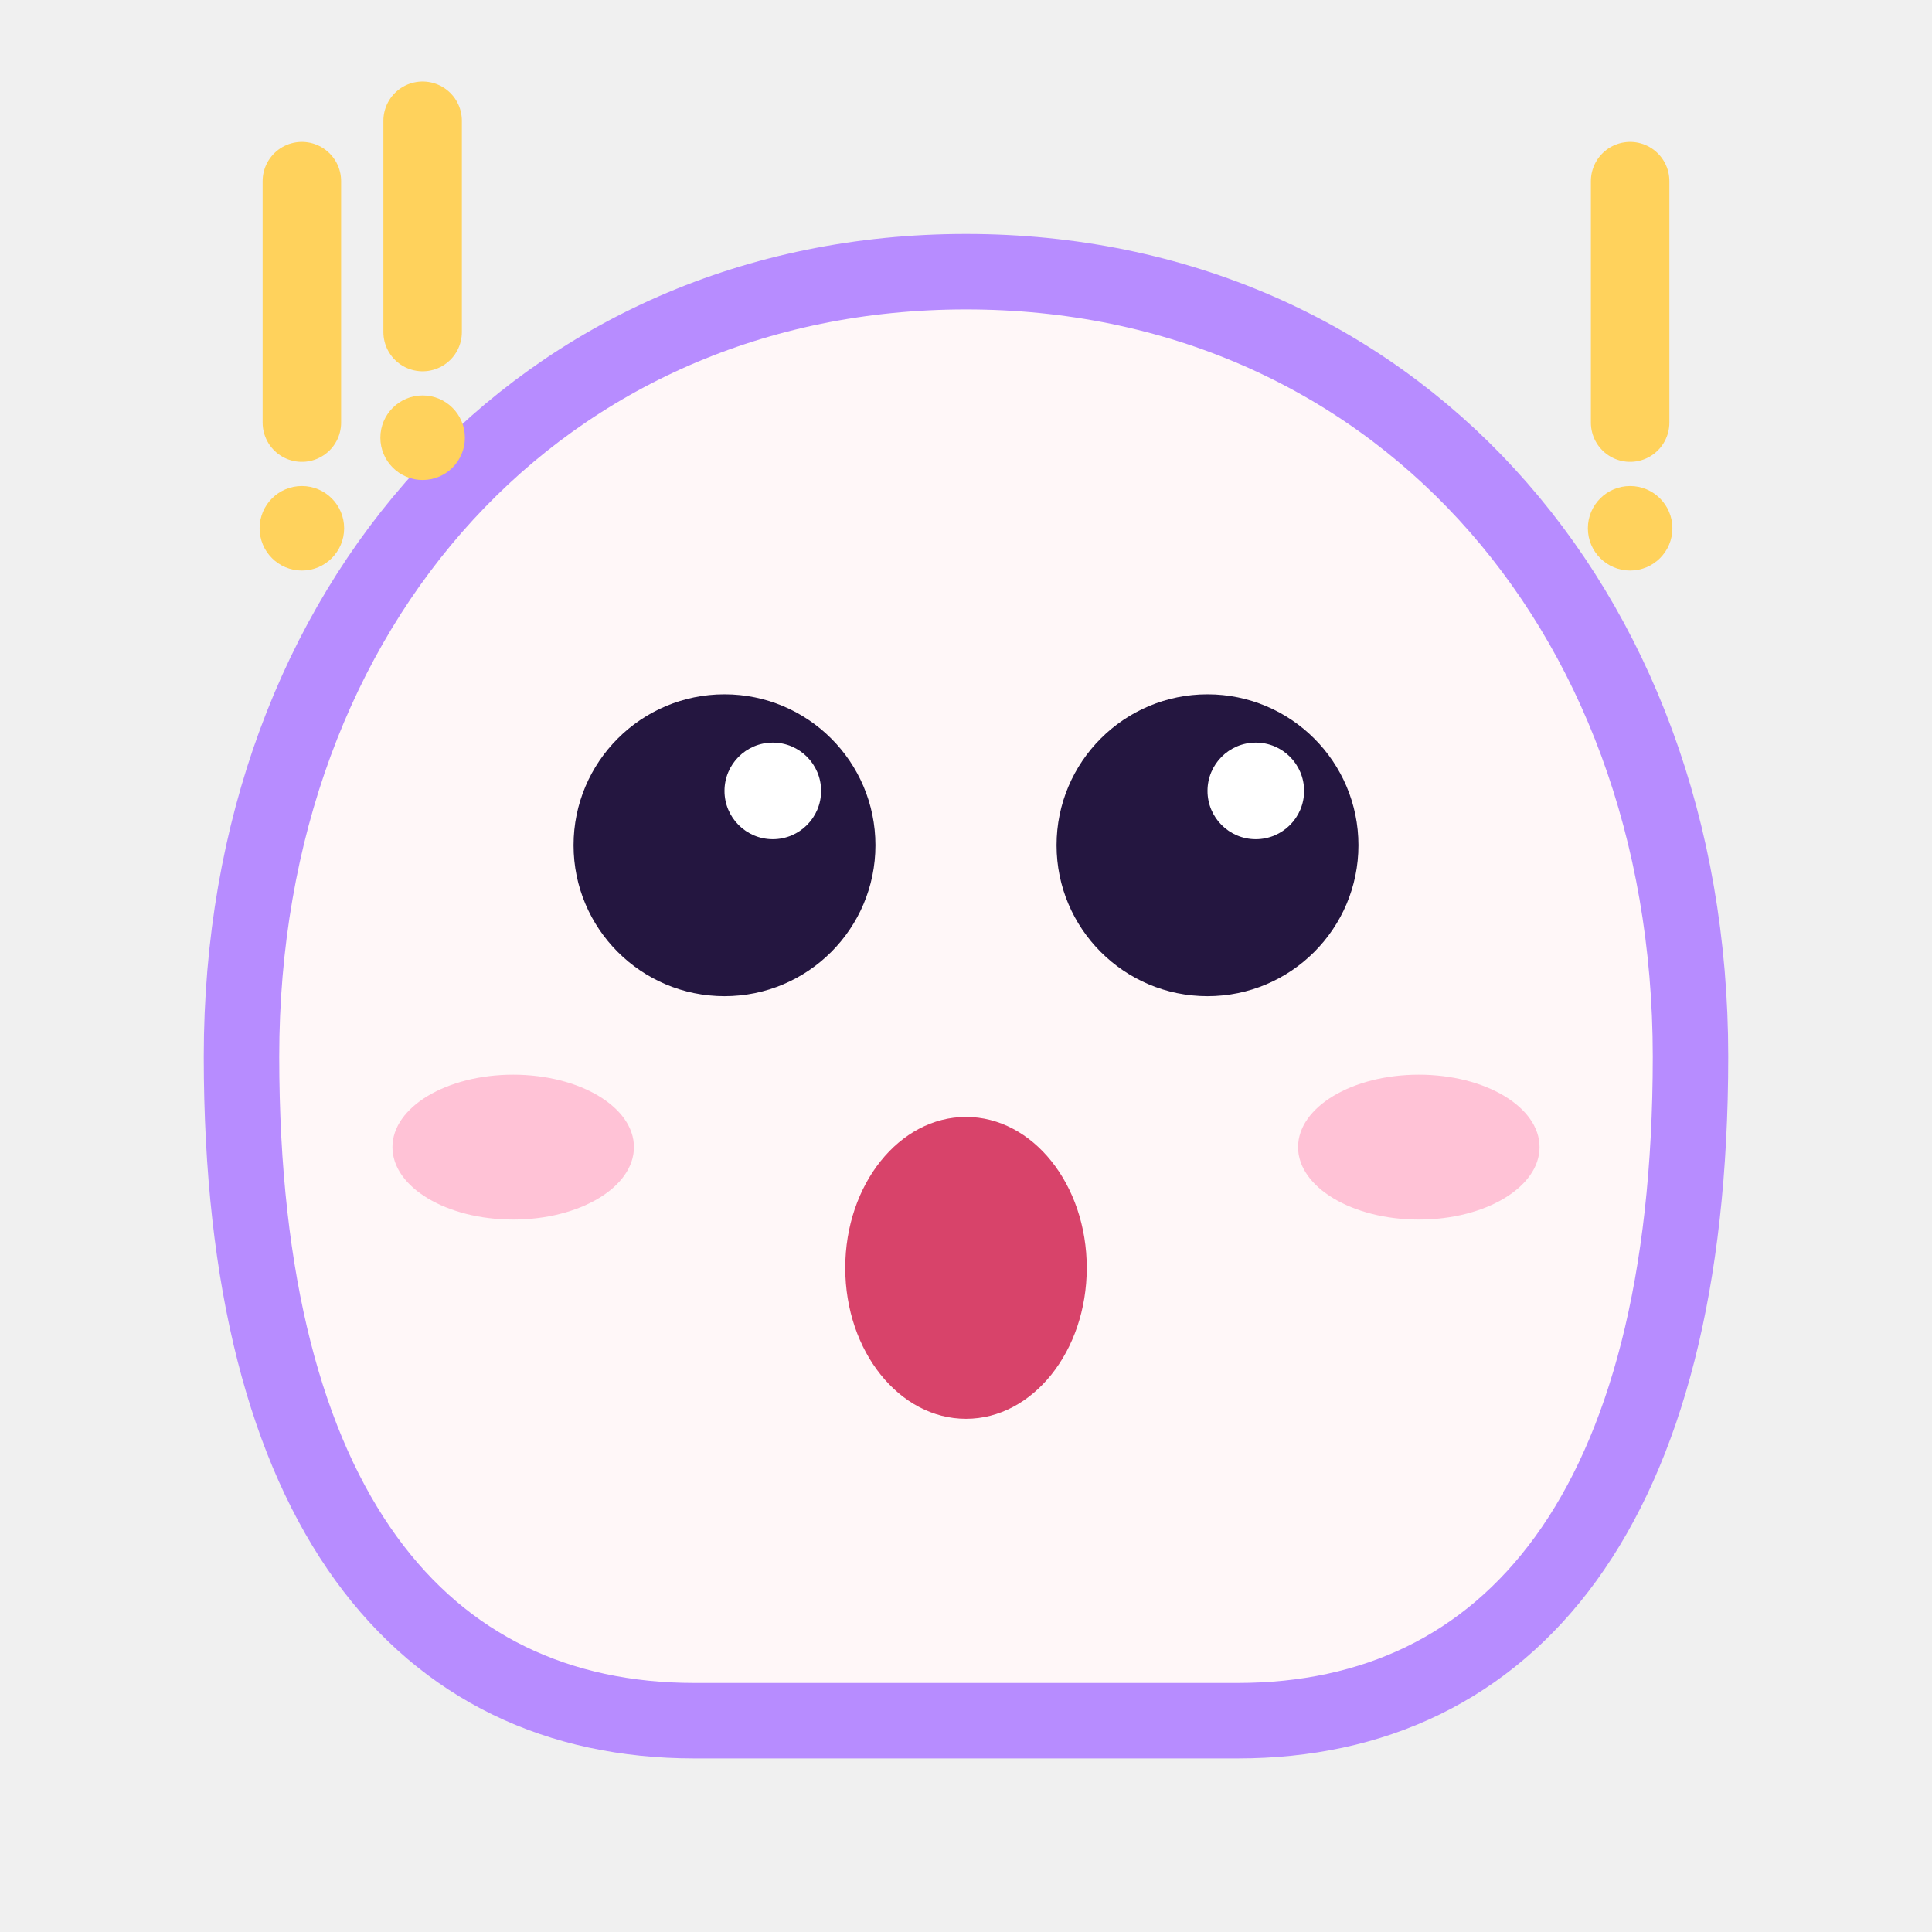
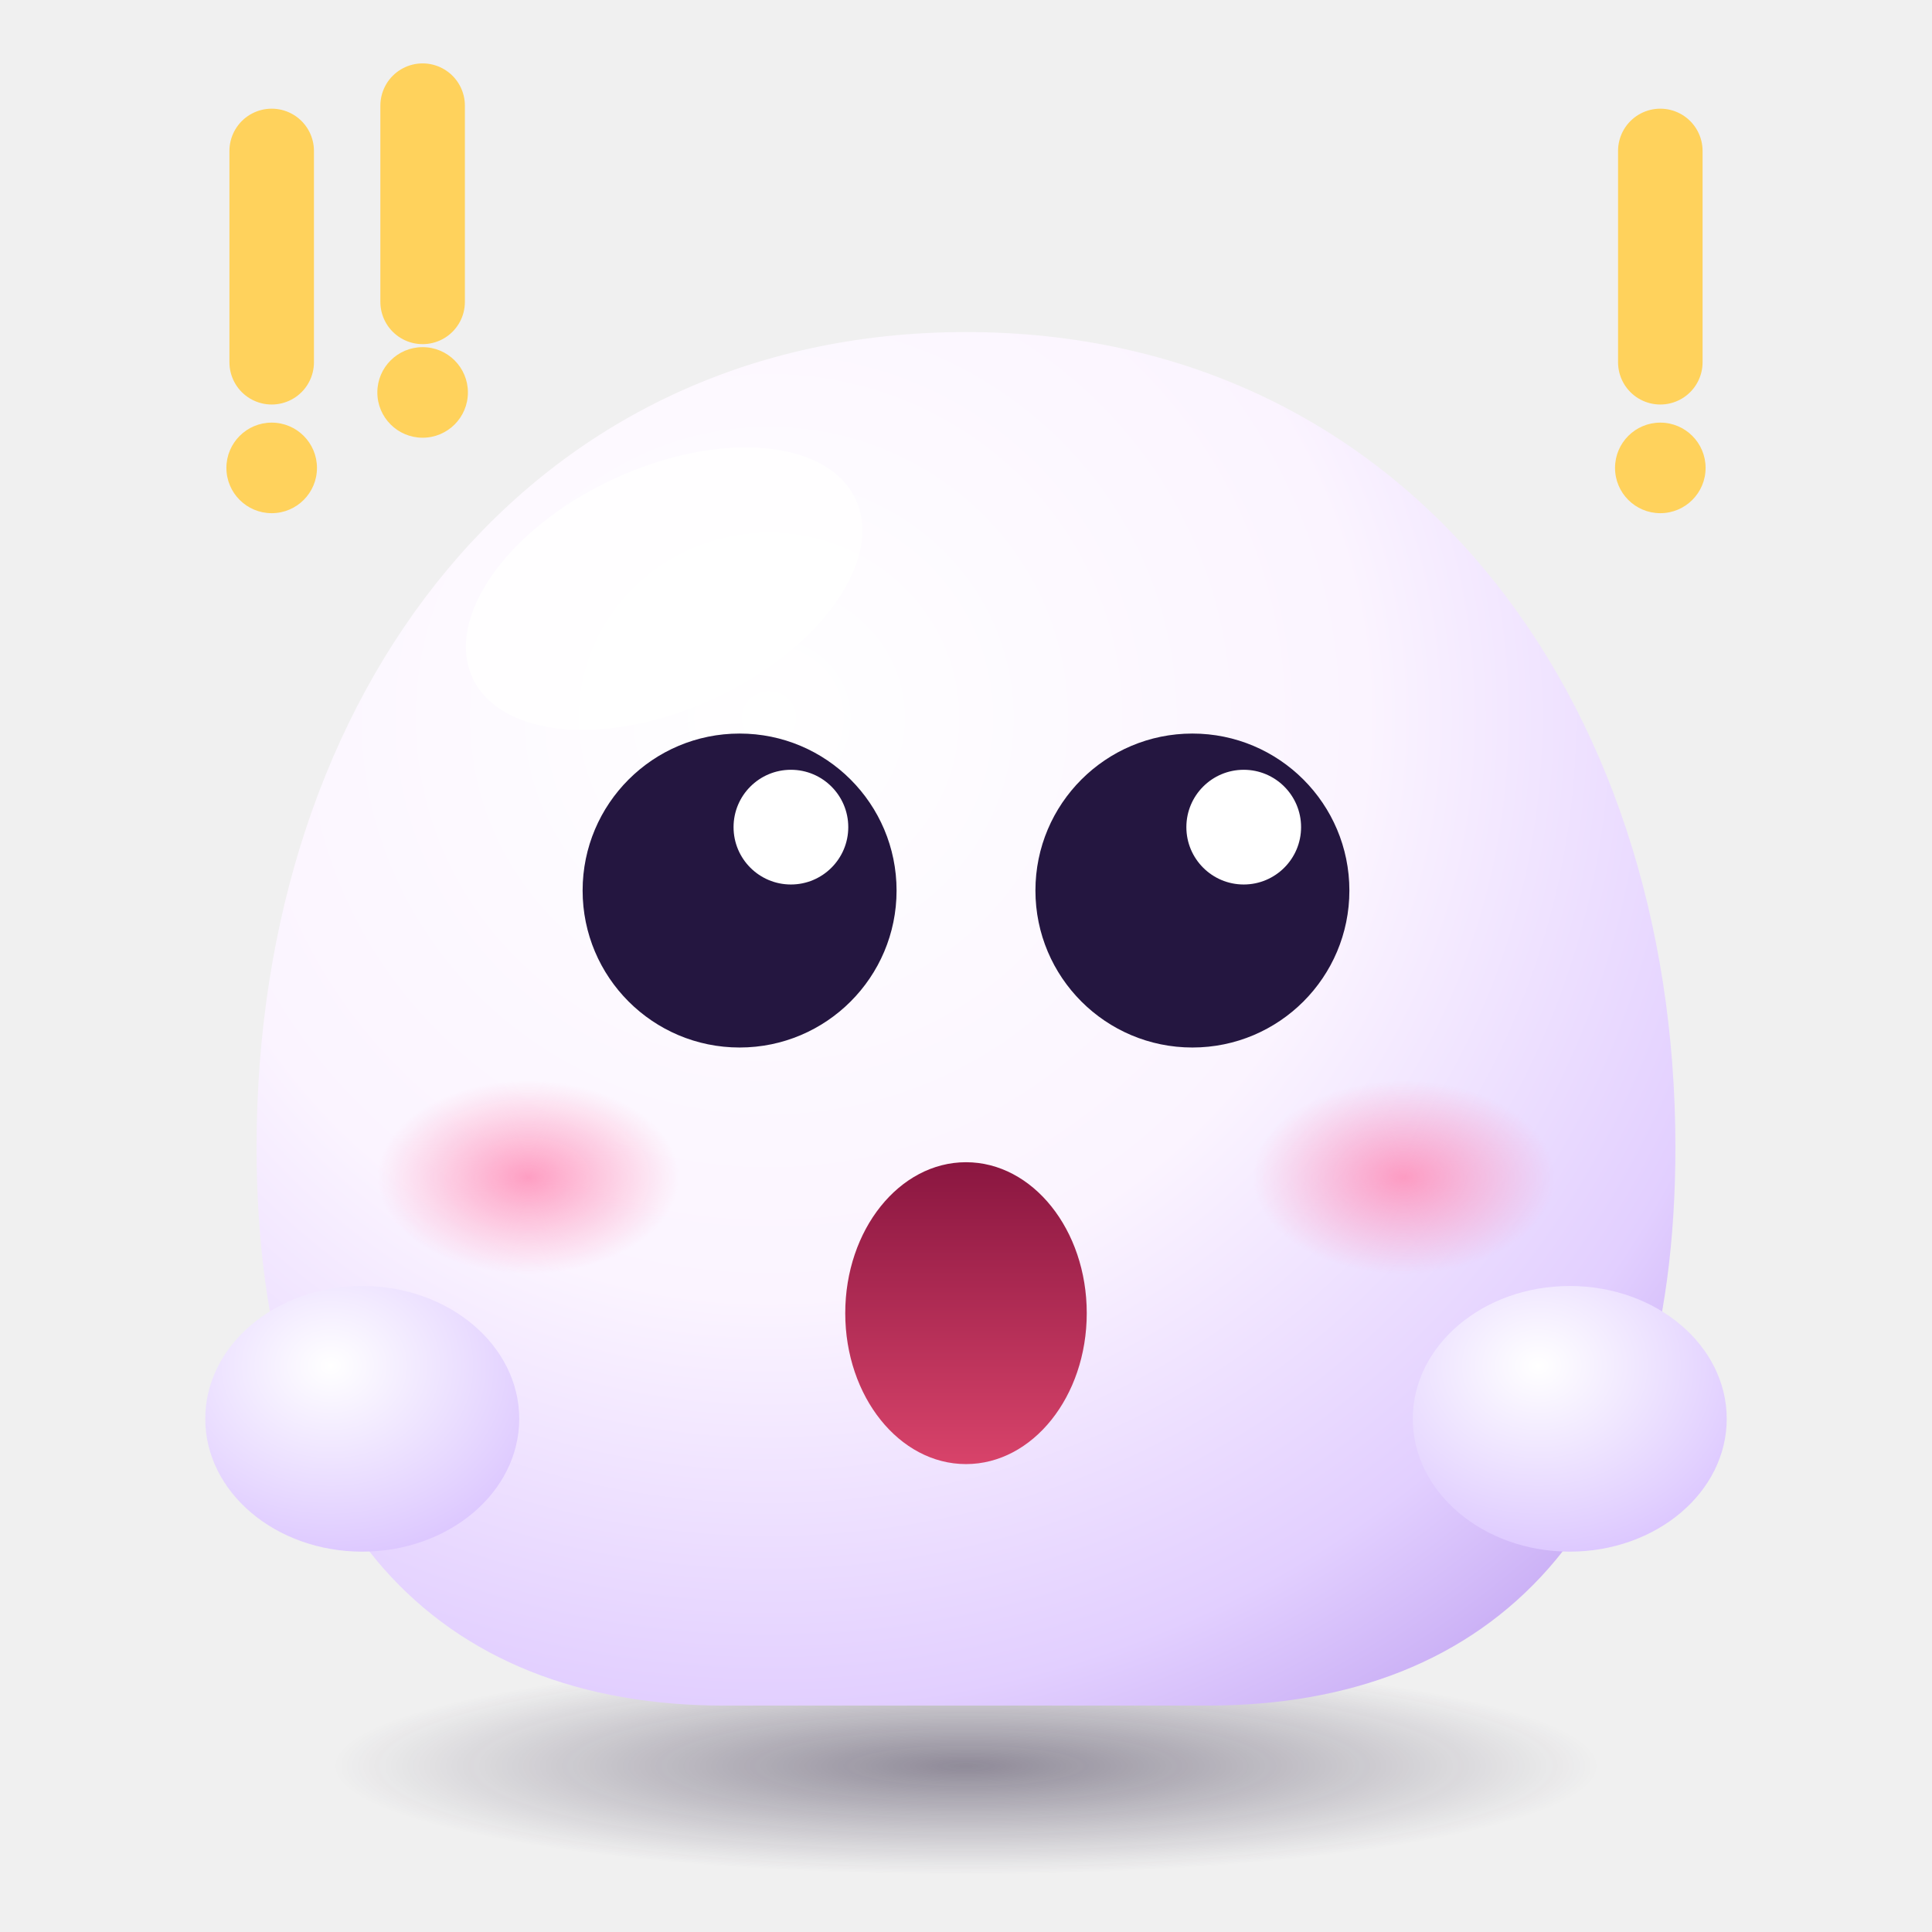
<svg xmlns="http://www.w3.org/2000/svg" viewBox="0 0 64 64">
-   <path d="M32 9C46 9 56 20 56 35C56 50 50 57 41 57H23C14 57 8 50 8 35C8 20 18 9 32 9Z" fill="#fff7f8" stroke="#b78cff" stroke-width="2.5" />
-   <ellipse cx="17" cy="38" rx="4" ry="2.4" fill="#ff9fc0" opacity=".6" />
-   <ellipse cx="47" cy="38" rx="4" ry="2.4" fill="#ff9fc0" opacity=".6" />
-   <circle cx="24" cy="28" r="5" fill="#241640" />
-   <circle cx="40" cy="28" r="5" fill="#241640" />
-   <circle cx="25.6" cy="26.2" r="1.6" fill="#fff" />
-   <circle cx="41.6" cy="26.2" r="1.6" fill="#fff" />
-   <ellipse cx="32" cy="42" rx="4" ry="5" fill="#d8436a" />
-   <path d="M10 6v8M14 4v7M54 6v8" stroke="#ffd25c" stroke-width="2.6" stroke-linecap="round" />
-   <circle cx="10" cy="17.5" r="1.4" fill="#ffd25c" />
-   <circle cx="14" cy="14.5" r="1.4" fill="#ffd25c" />
-   <circle cx="54" cy="17.5" r="1.4" fill="#ffd25c" />
+   <defs>
+     <radialGradient id="b" cx=".36" cy=".28" r=".85">
+       <stop offset="0" stop-color="#ffffff" />
+       <stop offset=".5" stop-color="#fbf4ff" />
+       <stop offset=".85" stop-color="#e2cfff" />
+       <stop offset="1" stop-color="#c9aef5" />
+     </radialGradient>
+     <radialGradient id="a" cx=".4" cy=".3" r=".8">
+       <stop offset="0" stop-color="#ffffff" />
+       <stop offset="1" stop-color="#d9c2ff" />
+     </radialGradient>
+     <radialGradient id="g" cx=".5" cy=".5" r=".5">
+       <stop offset="0" stop-color="#1a0f2e" stop-opacity=".45" />
+       <stop offset="1" stop-color="#1a0f2e" stop-opacity="0" />
+     </radialGradient>
+     <radialGradient id="c" cx=".5" cy=".5" r=".5">
+       <stop offset="0" stop-color="#ff8fb8" stop-opacity=".85" />
+       <stop offset="1" stop-color="#ff8fb8" stop-opacity="0" />
+     </radialGradient>
+     <linearGradient id="m" x1="0" y1="0" x2="0" y2="1">
+       <stop offset="0" stop-color="#8a1640" />
+       <stop offset="1" stop-color="#d8436a" />
+     </linearGradient>
+   </defs>
+   <ellipse cx="32" cy="58.5" rx="21" ry="3.6" fill="url(#g)" />
+   <path d="M32 11C46.5 11 55.5 23 55.5 38C55.5 50.5 49.5 56.5 40 56.5H24C14.5 56.5 8.5 50.5 8.5 38C8.5 23 17.5 11 32 11Z" fill="url(#b)" />
+   <ellipse cx="22" cy="19.5" rx="7" ry="4" fill="#fff" opacity=".85" transform="rotate(-25 22 19.5)" />
+   <ellipse cx="12" cy="47" rx="5.2" ry="4.4" fill="url(#a)" />
+   <ellipse cx="52" cy="47" rx="5.2" ry="4.4" fill="url(#a)" />
+   <ellipse cx="17.5" cy="39" rx="5" ry="3.2" fill="url(#c)" />
+   <ellipse cx="46.5" cy="39" rx="5" ry="3.2" fill="url(#c)" />
+   <circle cx="24.5" cy="29.5" r="5.2" fill="#241640" />
+   <circle cx="39.5" cy="29.5" r="5.2" fill="#241640" />
+   <circle cx="26.2" cy="27.4" r="1.9" fill="#fff" />
+   <circle cx="41.2" cy="27.4" r="1.9" fill="#fff" />
+   <ellipse cx="32" cy="43.5" rx="4" ry="5" fill="url(#m)" />
+   <path d="M9 5v7M14 3.5v6.5M55 5v7" stroke="#ffd25c" stroke-width="2.8" stroke-linecap="round" />
+   <circle cx="9" cy="15.5" r="1.5" fill="#ffd25c" />
+   <circle cx="14" cy="13" r="1.5" fill="#ffd25c" />
+   <circle cx="55" cy="15.5" r="1.5" fill="#ffd25c" />
</svg>
